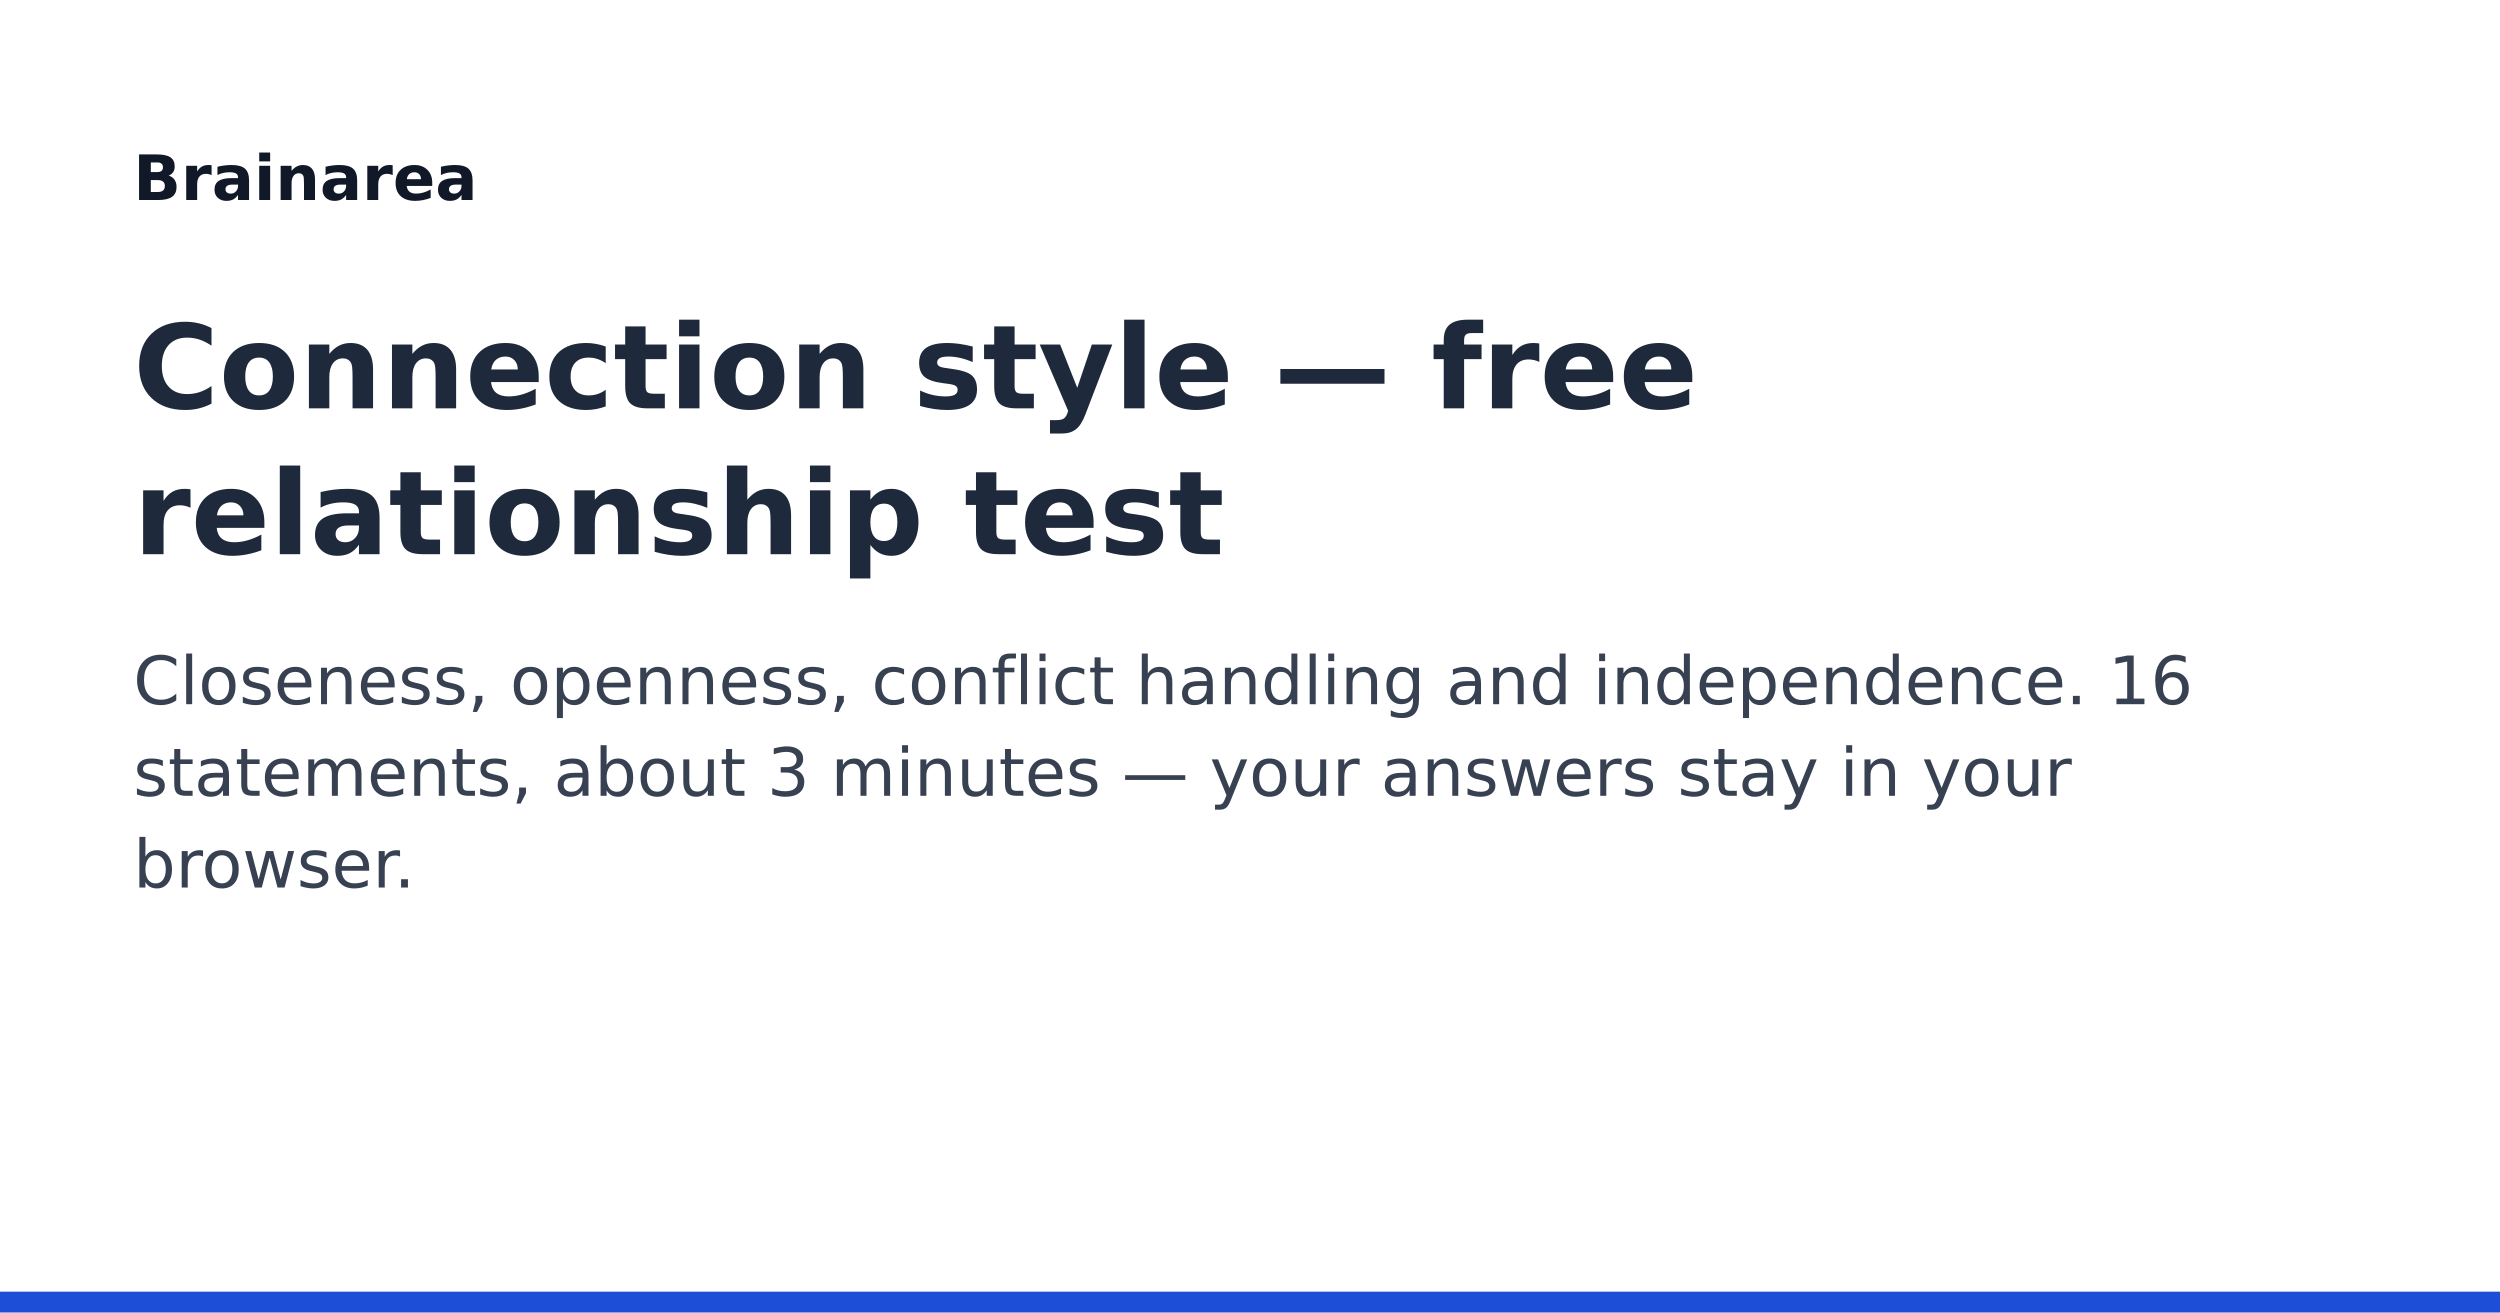
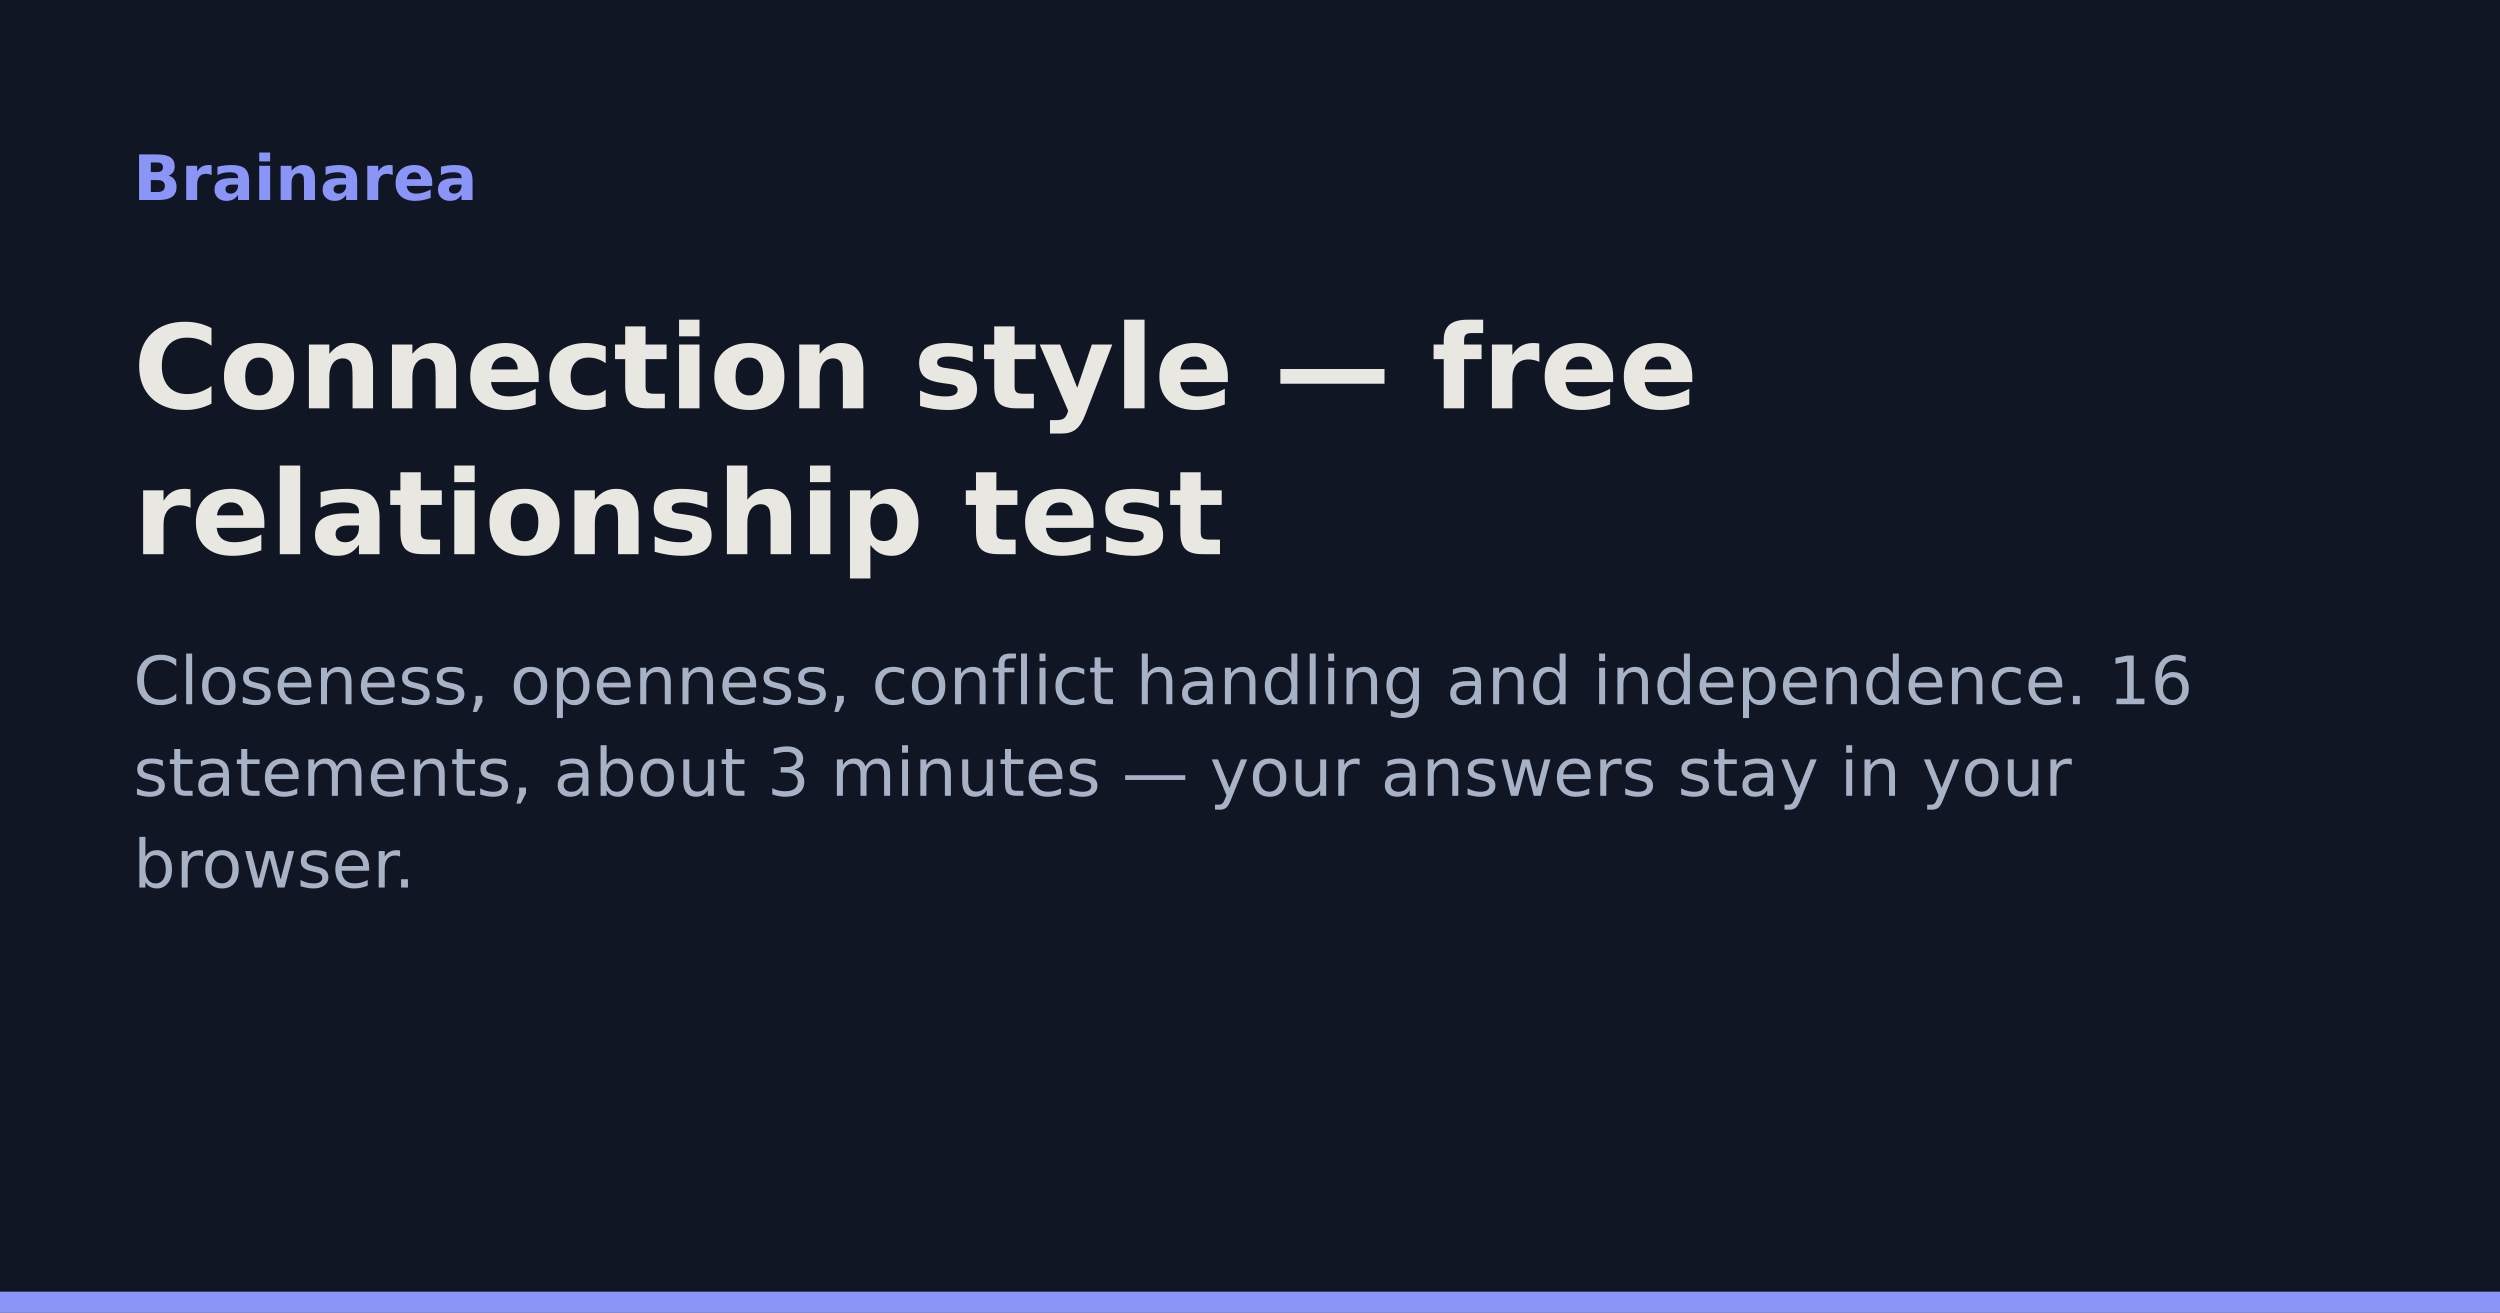
<svg xmlns="http://www.w3.org/2000/svg" width="1200" height="630" viewBox="0 0 1200 630" role="img" aria-label="Connection style — free relationship test">
-   <rect x="0" y="0" width="1200" height="630" fill="#ffffff" />
-   <rect x="0" y="620" width="1200" height="10" fill="#1d4ed8" />
-   <text x="64" y="96" font-family="DejaVu Sans" font-weight="700" font-size="30" fill="#111827">Brainarea</text>
-   <text x="64" y="196" font-family="DejaVu Sans" font-weight="700" font-size="56" fill="#1e293b">Connection style — free</text>
-   <text x="64" y="266" font-family="DejaVu Sans" font-weight="700" font-size="56" fill="#1e293b">relationship test</text>
-   <text x="64" y="338" font-family="DejaVu Sans" font-size="32" fill="#374151">Closeness, openness, conflict handling and independence. 16</text>
-   <text x="64" y="382" font-family="DejaVu Sans" font-size="32" fill="#374151">statements, about 3 minutes — your answers stay in your</text>
-   <text x="64" y="426" font-family="DejaVu Sans" font-size="32" fill="#374151">browser.</text>
+   <rect x="0" y="0" width="1200" height="630" fill="#101623" />
+   <rect x="0" y="620" width="1200" height="10" fill="#8b95f7" />
+   <text x="64" y="96" font-family="DejaVu Sans" font-weight="700" font-size="30" fill="#8b95f7">Brainarea</text>
+   <text x="64" y="196" font-family="DejaVu Sans" font-weight="700" font-size="56" fill="#e9e7e2">Connection style — free</text>
+   <text x="64" y="266" font-family="DejaVu Sans" font-weight="700" font-size="56" fill="#e9e7e2">relationship test</text>
+   <text x="64" y="338" font-family="DejaVu Sans" font-size="32" fill="#a8b2c6">Closeness, openness, conflict handling and independence. 16</text>
+   <text x="64" y="382" font-family="DejaVu Sans" font-size="32" fill="#a8b2c6">statements, about 3 minutes — your answers stay in your</text>
+   <text x="64" y="426" font-family="DejaVu Sans" font-size="32" fill="#a8b2c6">browser.</text>
</svg>
